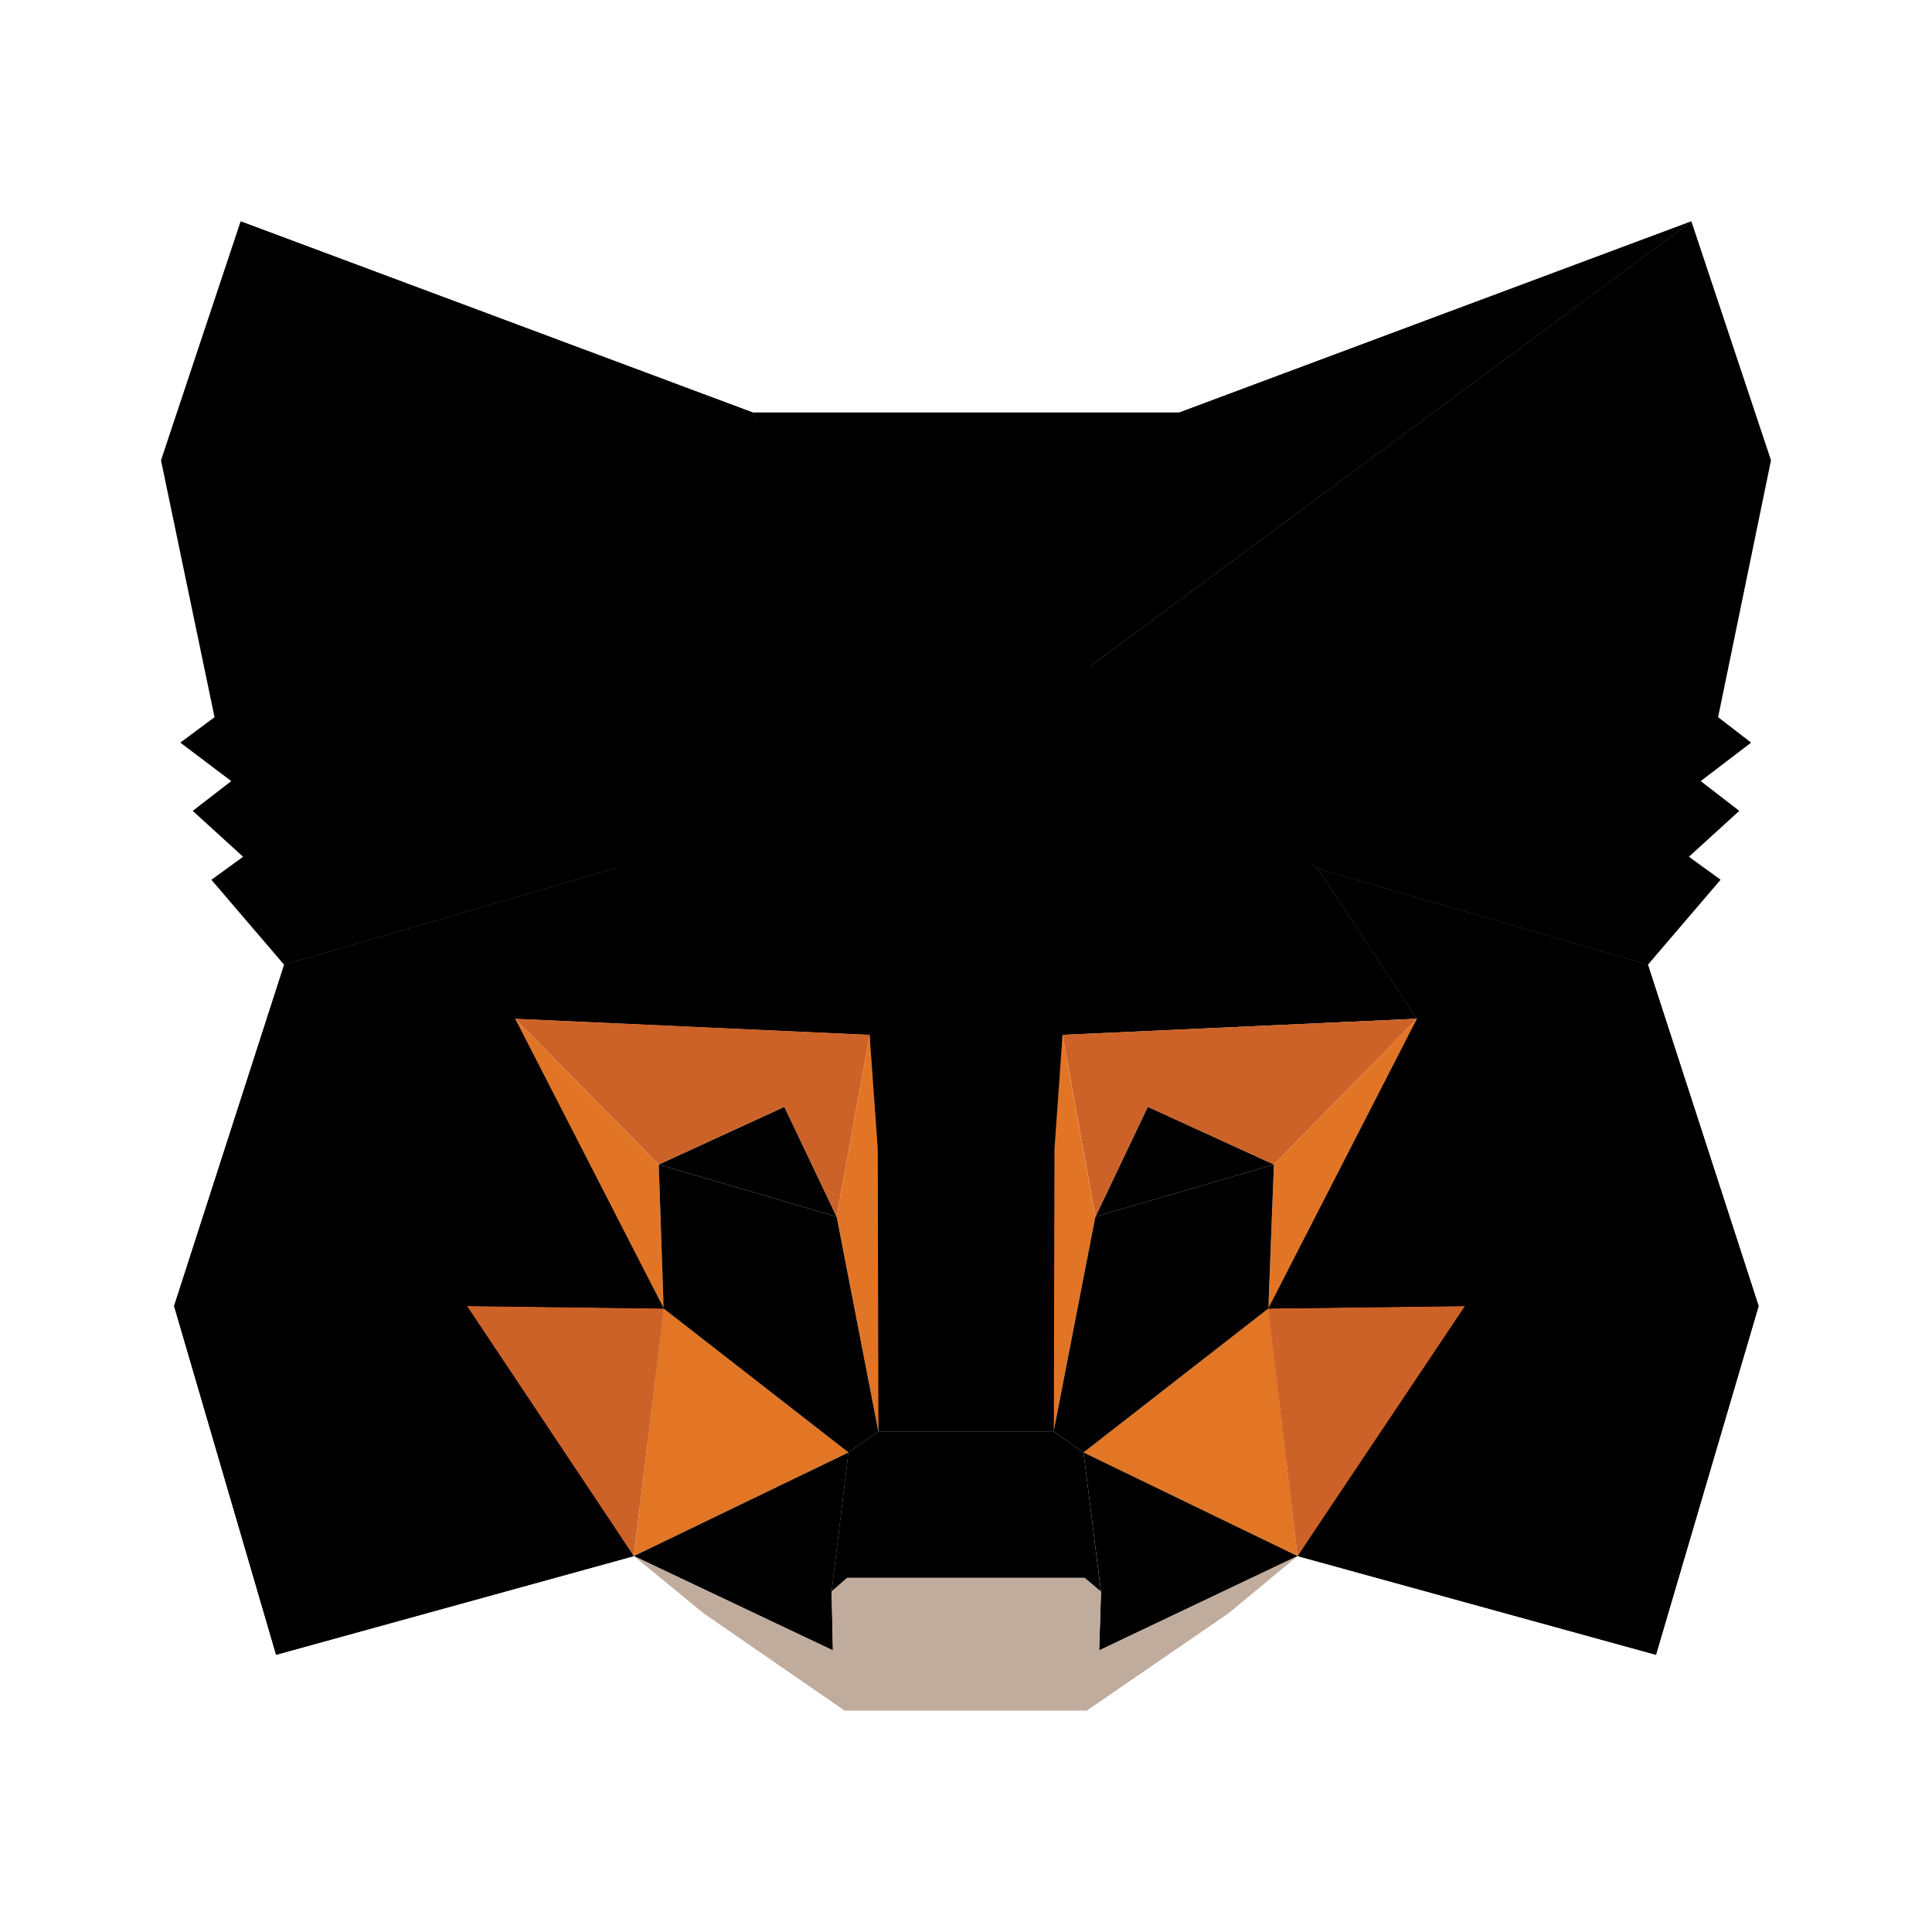
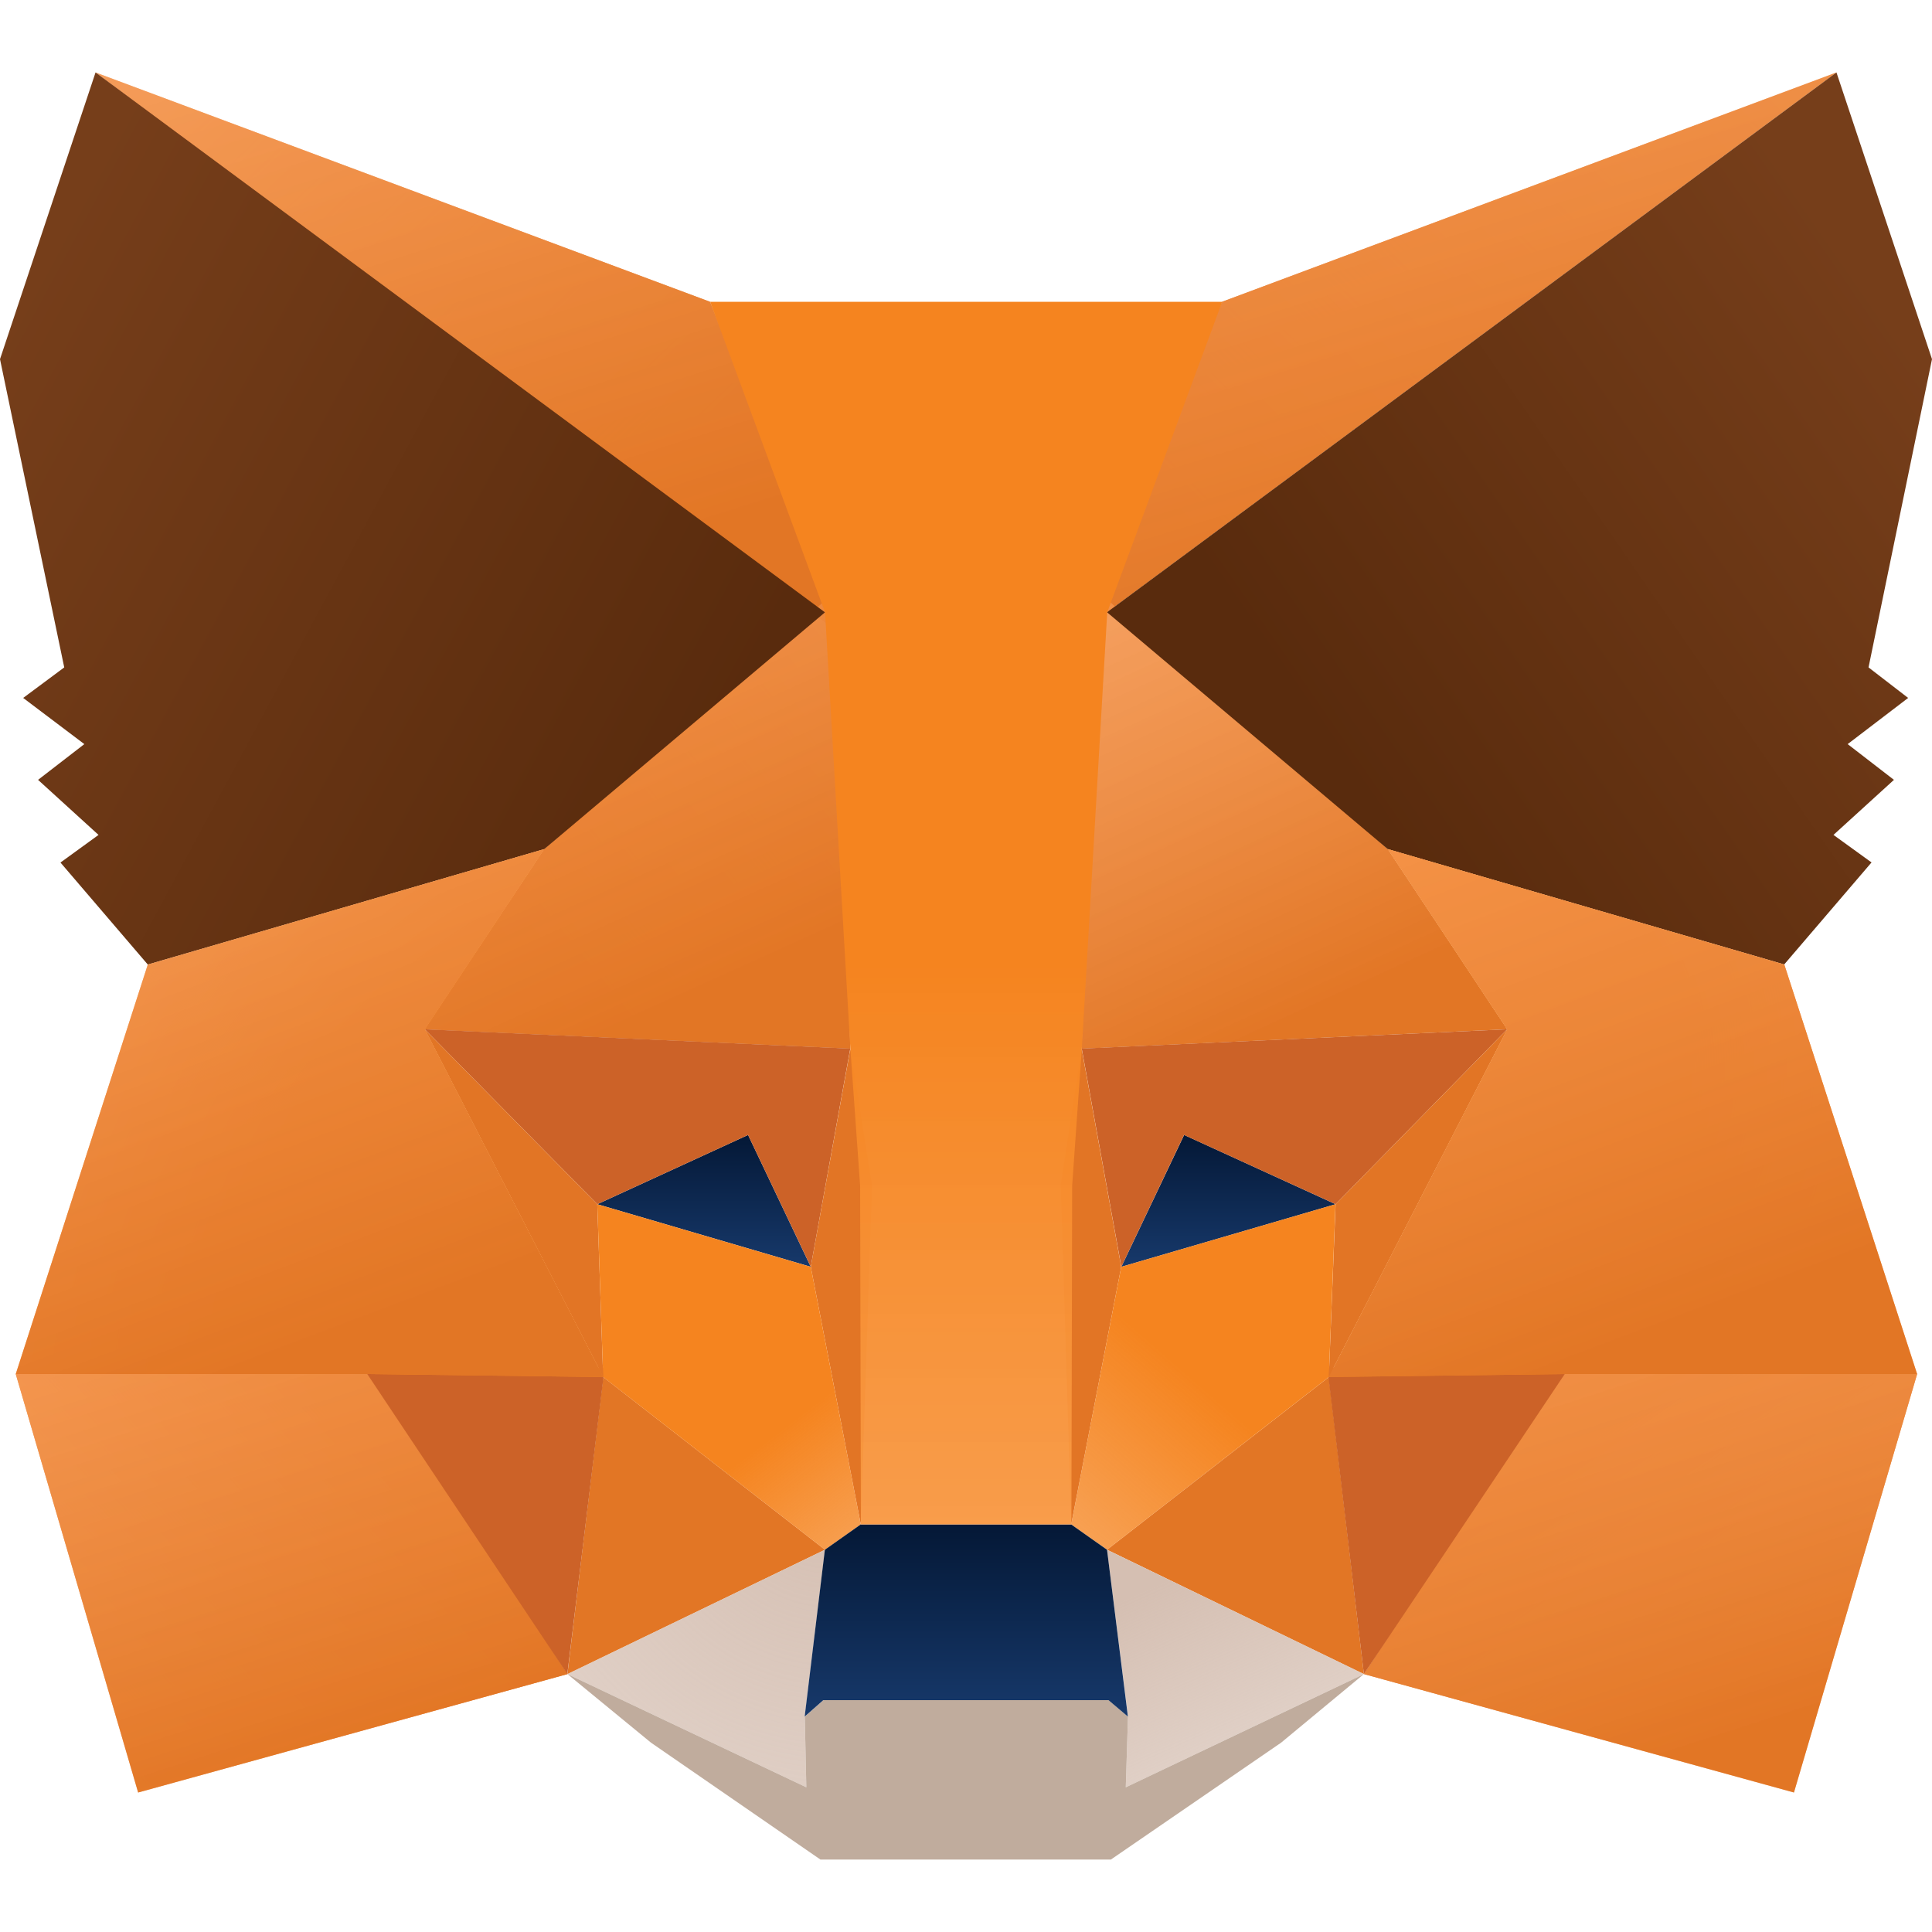
- <svg xmlns="http://www.w3.org/2000/svg" aria-hidden="true" data-testid="test-icon" viewBox="0 0 24 24" fill="none" id="metamask-logo">
-   <g clipPath="url(#clip0_9993_54207)">
-     <path d="M21.011 2.75L13.198 8.531L14.651 5.124L21.011 2.75Z" fill="url(#paint0_linear_9993_54207)" />
-     <path d="M21.011 2.75L13.198 8.531L14.651 5.124L21.011 2.75Z" fill="url(#paint1_linear_9993_54207)" />
-     <path d="M2.989 2.75L10.733 8.585L9.35 5.124L2.989 2.75Z" fill="url(#paint2_linear_9993_54207)" />
-     <path d="M2.989 2.75L10.733 8.585L9.35 5.124L2.989 2.75Z" fill="url(#paint3_linear_9993_54207)" />
-     <path d="M18.198 16.154L16.12 19.33L20.571 20.556L21.846 16.224L18.198 16.154Z" fill="url(#paint4_linear_9993_54207)" />
-     <path d="M18.198 16.154L16.12 19.33L20.571 20.556L21.846 16.224L18.198 16.154Z" fill="url(#paint5_linear_9993_54207)" />
-     <path d="M2.163 16.224L3.43 20.556L7.874 19.33L5.803 16.154L2.163 16.224Z" fill="url(#paint6_linear_9993_54207)" />
-     <path d="M2.163 16.224L3.43 20.556L7.874 19.33L5.803 16.154L2.163 16.224Z" fill="url(#paint7_linear_9993_54207)" />
-     <path d="M7.634 10.79L6.397 12.655L10.803 12.855L10.656 8.115L7.634 10.79Z" fill="url(#paint8_linear_9993_54207)" />
-     <path d="M7.634 10.79L6.397 12.655L10.803 12.855L10.656 8.115L7.634 10.79Z" fill="url(#paint9_linear_9993_54207)" />
-     <path d="M16.367 10.79L13.299 8.061L13.198 12.856L17.603 12.655L16.367 10.79Z" fill="url(#paint10_linear_9993_54207)" />
-     <path d="M7.874 19.33L10.54 18.043L8.245 16.255L7.874 19.33Z" fill="#E27625" />
-     <path d="M13.46 18.043L16.119 19.33L15.756 16.255L13.46 18.043Z" fill="#E27625" />
-     <path d="M16.119 19.33L13.46 18.043L13.677 19.77L13.654 20.502L16.119 19.33Z" fill="url(#paint11_linear_9993_54207)" />
-     <path d="M7.874 19.33L10.347 20.502L10.331 19.77L10.54 18.043L7.874 19.33Z" fill="url(#paint12_radial_9993_54207)" />
-     <path d="M10.393 15.114L8.183 14.466L9.744 13.749L10.393 15.114Z" fill="url(#paint13_linear_9993_54207)" />
-     <path d="M13.608 15.114L14.258 13.749L15.826 14.466L13.608 15.114Z" fill="url(#paint14_linear_9993_54207)" />
-     <path d="M7.873 19.33L8.26 16.154L5.802 16.224L7.873 19.33Z" fill="#CC6228" />
-     <path d="M15.74 16.154L16.119 19.33L18.198 16.224L15.74 16.154Z" fill="#CC6228" />
-     <path d="M17.603 12.655L13.198 12.855L13.608 15.114L14.257 13.749L15.826 14.466L17.603 12.655Z" fill="#CC6228" />
-     <path d="M8.183 14.466L9.744 13.749L10.393 15.114L10.803 12.855L6.397 12.655L8.183 14.466Z" fill="#CC6228" />
-     <path d="M6.397 12.655L8.244 16.255L8.183 14.466L6.397 12.655Z" fill="#E27525" />
-     <path d="M15.826 14.466L15.756 16.255L17.603 12.655L15.826 14.466Z" fill="#E27525" />
-     <path d="M10.803 12.855L10.393 15.114L10.911 17.781L11.027 14.266L10.803 12.855Z" fill="#E27525" />
-     <path d="M13.197 12.855L12.981 14.258L13.089 17.781L13.607 15.114L13.197 12.855Z" fill="#E27525" />
-     <path d="M13.607 15.114L13.089 17.781L13.46 18.043L15.756 16.255L15.825 14.466L13.607 15.114Z" fill="url(#paint15_linear_9993_54207)" />
-     <path d="M8.183 14.466L8.244 16.255L10.54 18.043L10.911 17.781L10.393 15.114L8.183 14.466Z" fill="url(#paint16_linear_9993_54207)" />
-     <path d="M13.654 20.502L13.677 19.77L13.476 19.6L10.524 19.6L10.331 19.77L10.347 20.502L7.874 19.33L8.739 20.04L10.493 21.25L13.5 21.25L15.262 20.04L16.119 19.33L13.654 20.502Z" fill="#C0AC9D" />
-     <path d="M13.46 18.043L13.089 17.781L10.91 17.781L10.539 18.043L10.33 19.77L10.523 19.6L13.475 19.6L13.676 19.77L13.46 18.043Z" fill="url(#paint17_linear_9993_54207)" />
-     <path d="M21.343 8.909L22 5.718L21.011 2.75L13.46 8.338L16.366 10.79L20.47 11.985L21.374 10.928L20.98 10.643L21.606 10.073L21.127 9.703L21.753 9.225L21.343 8.909Z" fill="url(#paint18_linear_9993_54207)" />
-     <path d="M2 5.718L2.665 8.909L2.24 9.225L2.873 9.703L2.394 10.073L3.02 10.643L2.626 10.929L3.53 11.985L7.634 10.79L10.54 8.339L2.989 2.75L2 5.718Z" fill="url(#paint19_linear_9993_54207)" />
-     <path d="M20.471 11.985L16.367 10.79L17.603 12.655L15.756 16.255L18.198 16.224L21.846 16.224L20.471 11.985Z" fill="url(#paint20_radial_9993_54207)" />
-     <path d="M20.471 11.985L16.367 10.79L17.603 12.655L15.756 16.255L18.198 16.224L21.846 16.224L20.471 11.985Z" fill="url(#paint21_linear_9993_54207)" />
-     <path d="M7.634 10.79L3.53 11.985L2.163 16.224L5.803 16.224L8.245 16.255L6.398 12.655L7.634 10.79Z" fill="url(#paint22_radial_9993_54207)" />
-     <path d="M7.634 10.79L3.53 11.985L2.163 16.224L5.803 16.224L8.245 16.255L6.398 12.655L7.634 10.79Z" fill="url(#paint23_linear_9993_54207)" />
-     <path d="M13.199 12.856L13.462 8.339L14.652 5.124L9.351 5.124L10.541 8.339L10.803 12.856L10.904 14.274L10.912 17.781L13.091 17.781L13.099 14.274L13.199 12.856Z" fill="url(#paint24_linear_9993_54207)" />
-   </g>
+ <svg xmlns="http://www.w3.org/2000/svg" width="20" height="20" viewBox="0 0 20 20" fill="none">
+   <path d="M19.011 0.75L11.198 6.531L12.651 3.124L19.011 0.75Z" fill="url(#paint0_linear_9993_54109)" />
+   <path d="M19.011 0.75L11.198 6.531L12.651 3.124L19.011 0.75Z" fill="url(#paint1_linear_9993_54109)" />
+   <path d="M0.989 0.75L8.733 6.585L7.35 3.124L0.989 0.75Z" fill="url(#paint2_linear_9993_54109)" />
+   <path d="M0.989 0.75L8.733 6.585L7.35 3.124L0.989 0.75Z" fill="url(#paint3_linear_9993_54109)" />
+   <path d="M16.198 14.155L14.12 17.33L18.571 18.556L19.846 14.224L16.198 14.155Z" fill="url(#paint4_linear_9993_54109)" />
+   <path d="M16.198 14.155L14.12 17.33L18.571 18.556L19.846 14.224L16.198 14.155Z" fill="url(#paint5_linear_9993_54109)" />
+   <path d="M0.163 14.224L1.43 18.556L5.874 17.33L3.803 14.155L0.163 14.224Z" fill="url(#paint6_linear_9993_54109)" />
+   <path d="M0.163 14.224L1.43 18.556L5.874 17.33L3.803 14.155L0.163 14.224Z" fill="url(#paint7_linear_9993_54109)" />
+   <path d="M5.634 8.79L4.397 10.655L8.802 10.855L8.656 6.115L5.634 8.79Z" fill="url(#paint8_linear_9993_54109)" />
+   <path d="M5.634 8.79L4.397 10.655L8.802 10.855L8.656 6.115L5.634 8.79Z" fill="url(#paint9_linear_9993_54109)" />
+   <path d="M14.367 8.79L11.299 6.061L11.198 10.856L15.603 10.655L14.367 8.79Z" fill="url(#paint10_linear_9993_54109)" />
+   <path d="M5.874 17.33L8.54 16.043L6.245 14.255L5.874 17.33Z" fill="#E27625" />
+   <path d="M11.46 16.043L14.119 17.33L13.756 14.255L11.46 16.043Z" fill="#E27625" />
+   <path d="M14.119 17.33L11.46 16.043L11.677 17.77L11.654 18.502L14.119 17.33Z" fill="url(#paint11_linear_9993_54109)" />
+   <path d="M5.874 17.33L8.347 18.502L8.331 17.77L8.54 16.043L5.874 17.33Z" fill="url(#paint12_radial_9993_54109)" />
+   <path d="M8.393 13.114L6.183 12.466L7.744 11.749L8.393 13.114Z" fill="url(#paint13_linear_9993_54109)" />
+   <path d="M11.608 13.114L12.258 11.749L13.826 12.466L11.608 13.114Z" fill="url(#paint14_linear_9993_54109)" />
+   <path d="M5.873 17.33L6.26 14.155L3.802 14.224L5.873 17.33Z" fill="#CC6228" />
+   <path d="M13.74 14.155L14.119 17.33L16.198 14.224L13.74 14.155Z" fill="#CC6228" />
+   <path d="M15.603 10.655L11.198 10.855L11.608 13.114L12.257 11.749L13.826 12.466L15.603 10.655Z" fill="#CC6228" />
+   <path d="M6.183 12.466L7.744 11.749L8.393 13.114L8.802 10.855L4.397 10.655L6.183 12.466Z" fill="#CC6228" />
+   <path d="M4.397 10.655L6.244 14.255L6.183 12.466L4.397 10.655Z" fill="#E27525" />
+   <path d="M13.826 12.466L13.756 14.255L15.603 10.655L13.826 12.466Z" fill="#E27525" />
+   <path d="M8.803 10.855L8.393 13.114L8.911 15.781L9.027 12.266L8.803 10.855Z" fill="#E27525" />
+   <path d="M11.197 10.855L10.981 12.258L11.089 15.781L11.607 13.114L11.197 10.855Z" fill="#E27525" />
+   <path d="M11.607 13.114L11.089 15.781L11.46 16.043L13.756 14.255L13.825 12.466L11.607 13.114Z" fill="url(#paint15_linear_9993_54109)" />
+   <path d="M6.183 12.466L6.244 14.255L8.54 16.043L8.911 15.781L8.393 13.114L6.183 12.466Z" fill="url(#paint16_linear_9993_54109)" />
+   <path d="M11.654 18.502L11.677 17.77L11.476 17.6L8.524 17.6L8.331 17.77L8.347 18.502L5.874 17.33L6.739 18.04L8.493 19.25L11.5 19.25L13.262 18.04L14.119 17.33L11.654 18.502Z" fill="#C0AC9D" />
+   <path d="M11.46 16.043L11.089 15.781L8.91 15.781L8.539 16.043L8.33 17.77L8.523 17.6L11.475 17.6L11.676 17.77L11.46 16.043Z" fill="url(#paint17_linear_9993_54109)" />
+   <path d="M19.343 6.909L20 3.718L19.011 0.75L11.46 6.338L14.366 8.79L18.47 9.984L19.374 8.928L18.98 8.643L19.606 8.073L19.127 7.703L19.753 7.225L19.343 6.909Z" fill="url(#paint18_linear_9993_54109)" />
+   <path d="M-9.57447e-10 3.718L0.665 6.909L0.24 7.225L0.873 7.703L0.394 8.073L1.02 8.643L0.626 8.929L1.53 9.985L5.634 8.79L8.54 6.339L0.989 0.75L-9.57447e-10 3.718Z" fill="url(#paint19_linear_9993_54109)" />
+   <path d="M18.471 9.985L14.367 8.79L15.603 10.655L13.756 14.255L16.198 14.224L19.846 14.224L18.471 9.985Z" fill="url(#paint20_radial_9993_54109)" />
+   <path d="M18.471 9.985L14.367 8.79L15.603 10.655L13.756 14.255L16.198 14.224L19.846 14.224L18.471 9.985Z" fill="url(#paint21_linear_9993_54109)" />
+   <path d="M5.634 8.79L1.53 9.985L0.163 14.224L3.803 14.224L6.245 14.255L4.398 10.655L5.634 8.79Z" fill="url(#paint22_radial_9993_54109)" />
+   <path d="M5.634 8.79L1.53 9.985L0.163 14.224L3.803 14.224L6.245 14.255L4.398 10.655L5.634 8.79Z" fill="url(#paint23_linear_9993_54109)" />
+   <path d="M11.199 10.856L11.462 6.339L12.652 3.124L7.351 3.124L8.541 6.339L8.803 10.856L8.904 12.274L8.912 15.781L11.091 15.781L11.099 12.274L11.199 10.856Z" fill="url(#paint24_linear_9993_54109)" />
  <defs>
-     <linearGradient id="paint0_linear_9993_54207" x1="14.175" y1="8.126" x2="24.215" y2="-2.073" gradientUnits="userSpaceOnUse">
-       <stop stopColor="#E17726" />
-       <stop offset="1" stopColor="#E17726" stopOpacity="0" />
+     <linearGradient id="paint0_linear_9993_54109" x1="12.175" y1="6.126" x2="22.215" y2="-4.073" gradientUnits="userSpaceOnUse">
+       <stop stop-color="#E17726" />
+       <stop offset="1" stop-color="#E17726" stop-opacity="0" />
    </linearGradient>
-     <linearGradient id="paint1_linear_9993_54207" x1="17.174" y1="8.167" x2="14.531" y2="-0.345" gradientUnits="userSpaceOnUse">
-       <stop stopColor="#E27625" />
-       <stop offset="1" stopColor="#FCA15C" stopOpacity="0.83" />
+     <linearGradient id="paint1_linear_9993_54109" x1="15.174" y1="6.167" x2="12.531" y2="-2.345" gradientUnits="userSpaceOnUse">
+       <stop stop-color="#E27625" />
+       <stop offset="1" stop-color="#FCA15C" stop-opacity="0.83" />
    </linearGradient>
-     <linearGradient id="paint2_linear_9993_54207" x1="11.488" y1="8.6" x2="1.605" y2="-1.756" gradientUnits="userSpaceOnUse">
-       <stop stopColor="#E27625" />
-       <stop offset="1" stopColor="#E27625" stopOpacity="0" />
+     <linearGradient id="paint2_linear_9993_54109" x1="9.488" y1="6.6" x2="-0.395" y2="-3.756" gradientUnits="userSpaceOnUse">
+       <stop stop-color="#E27625" />
+       <stop offset="1" stop-color="#E27625" stop-opacity="0" />
    </linearGradient>
-     <linearGradient id="paint3_linear_9993_54207" x1="6.93" y1="8.217" x2="4.222" y2="-0.346" gradientUnits="userSpaceOnUse">
-       <stop stopColor="#E27625" />
-       <stop offset="1" stopColor="#FCA15C" stopOpacity="0.83" />
+     <linearGradient id="paint3_linear_9993_54109" x1="4.93" y1="6.217" x2="2.222" y2="-2.346" gradientUnits="userSpaceOnUse">
+       <stop stop-color="#E27625" />
+       <stop offset="1" stop-color="#FCA15C" stop-opacity="0.83" />
    </linearGradient>
-     <linearGradient id="paint4_linear_9993_54207" x1="15.124" y1="16.19" x2="20.739" y2="24.195" gradientUnits="userSpaceOnUse">
-       <stop offset="0.256" stopColor="#E27625" />
-       <stop offset="1" stopColor="#E27625" stopOpacity="0" />
+     <linearGradient id="paint4_linear_9993_54109" x1="13.124" y1="14.19" x2="18.739" y2="22.195" gradientUnits="userSpaceOnUse">
+       <stop offset="0.256" stop-color="#E27625" />
+       <stop offset="1" stop-color="#E27625" stop-opacity="0" />
    </linearGradient>
-     <linearGradient id="paint5_linear_9993_54207" x1="19.034" y1="20.279" x2="16.958" y2="13.843" gradientUnits="userSpaceOnUse">
-       <stop stopColor="#E27625" />
-       <stop offset="1" stopColor="#FCA15C" stopOpacity="0.83" />
+     <linearGradient id="paint5_linear_9993_54109" x1="17.034" y1="18.279" x2="14.958" y2="11.843" gradientUnits="userSpaceOnUse">
+       <stop stop-color="#E27625" />
+       <stop offset="1" stop-color="#FCA15C" stop-opacity="0.83" />
    </linearGradient>
-     <linearGradient id="paint6_linear_9993_54207" x1="8.325" y1="16.19" x2="1.051" y2="22.831" gradientUnits="userSpaceOnUse">
-       <stop offset="0.247" stopColor="#E27625" />
-       <stop offset="1" stopColor="#E27625" stopOpacity="0" />
+     <linearGradient id="paint6_linear_9993_54109" x1="6.325" y1="14.19" x2="-0.949" y2="20.831" gradientUnits="userSpaceOnUse">
+       <stop offset="0.247" stop-color="#E27625" />
+       <stop offset="1" stop-color="#E27625" stop-opacity="0" />
    </linearGradient>
-     <linearGradient id="paint7_linear_9993_54207" x1="5.069" y1="20.279" x2="2.989" y2="13.846" gradientUnits="userSpaceOnUse">
-       <stop stopColor="#E27625" />
-       <stop offset="1" stopColor="#FCA15C" stopOpacity="0.83" />
+     <linearGradient id="paint7_linear_9993_54109" x1="3.069" y1="18.279" x2="0.989" y2="11.846" gradientUnits="userSpaceOnUse">
+       <stop stop-color="#E27625" />
+       <stop offset="1" stop-color="#FCA15C" stop-opacity="0.83" />
    </linearGradient>
-     <linearGradient id="paint8_linear_9993_54207" x1="7.218" y1="12.079" x2="15.677" y2="5.122" gradientUnits="userSpaceOnUse">
-       <stop stopColor="#E27625" />
-       <stop offset="1" stopColor="#E27625" stopOpacity="0" />
+     <linearGradient id="paint8_linear_9993_54109" x1="5.218" y1="10.079" x2="13.677" y2="3.122" gradientUnits="userSpaceOnUse">
+       <stop stop-color="#E27625" />
+       <stop offset="1" stop-color="#E27625" stop-opacity="0" />
    </linearGradient>
-     <linearGradient id="paint9_linear_9993_54207" x1="8.639" y1="12.557" x2="5.768" y2="6.201" gradientUnits="userSpaceOnUse">
-       <stop stopColor="#E27625" />
-       <stop offset="1" stopColor="#FCA15C" stopOpacity="0.83" />
+     <linearGradient id="paint9_linear_9993_54109" x1="6.639" y1="10.557" x2="3.768" y2="4.201" gradientUnits="userSpaceOnUse">
+       <stop stop-color="#E27625" />
+       <stop offset="1" stop-color="#FCA15C" stop-opacity="0.83" />
    </linearGradient>
-     <linearGradient id="paint10_linear_9993_54207" x1="15.44" y1="12.553" x2="12.515" y2="6.15" gradientUnits="userSpaceOnUse">
-       <stop stopColor="#E27625" />
-       <stop offset="1" stopColor="#FCA15C" stopOpacity="0.83" />
+     <linearGradient id="paint10_linear_9993_54109" x1="13.44" y1="10.553" x2="10.515" y2="4.15" gradientUnits="userSpaceOnUse">
+       <stop stop-color="#E27625" />
+       <stop offset="1" stop-color="#FCA15C" stop-opacity="0.83" />
    </linearGradient>
-     <linearGradient id="paint11_linear_9993_54207" x1="14.79" y1="18.043" x2="17.652" y2="24.446" gradientUnits="userSpaceOnUse">
-       <stop stopColor="#D5BFB2" />
-       <stop offset="1" stopColor="#D5BFB2" stopOpacity="0" />
+     <linearGradient id="paint11_linear_9993_54109" x1="12.79" y1="16.043" x2="15.652" y2="22.446" gradientUnits="userSpaceOnUse">
+       <stop stop-color="#D5BFB2" />
+       <stop offset="1" stop-color="#D5BFB2" stop-opacity="0" />
    </linearGradient>
-     <radialGradient id="paint12_radial_9993_54207" cx="0" cy="0" r="1" gradientUnits="userSpaceOnUse" gradientTransform="translate(10.5112 17.509) rotate(116.98) scale(12.5928 13.6543)">
-       <stop stopColor="#D5BFB2" />
-       <stop offset="1" stopColor="#D5BFB2" stopOpacity="0" />
+     <radialGradient id="paint12_radial_9993_54109" cx="0" cy="0" r="1" gradientUnits="userSpaceOnUse" gradientTransform="translate(8.5112 15.509) rotate(116.98) scale(12.5928 13.6543)">
+       <stop stop-color="#D5BFB2" />
+       <stop offset="1" stop-color="#D5BFB2" stop-opacity="0" />
    </radialGradient>
-     <linearGradient id="paint13_linear_9993_54207" x1="9.288" y1="13.749" x2="9.288" y2="15.114" gradientUnits="userSpaceOnUse">
-       <stop stopColor="#041836" />
-       <stop offset="1" stopColor="#17396B" />
+     <linearGradient id="paint13_linear_9993_54109" x1="7.288" y1="11.749" x2="7.288" y2="13.114" gradientUnits="userSpaceOnUse">
+       <stop stop-color="#041836" />
+       <stop offset="1" stop-color="#17396B" />
    </linearGradient>
-     <linearGradient id="paint14_linear_9993_54207" x1="14.717" y1="13.749" x2="14.717" y2="15.114" gradientUnits="userSpaceOnUse">
-       <stop stopColor="#041836" />
-       <stop offset="1" stopColor="#17396B" />
+     <linearGradient id="paint14_linear_9993_54109" x1="12.717" y1="11.749" x2="12.717" y2="13.114" gradientUnits="userSpaceOnUse">
+       <stop stop-color="#041836" />
+       <stop offset="1" stop-color="#17396B" />
    </linearGradient>
-     <linearGradient id="paint15_linear_9993_54207" x1="15.518" y1="14.451" x2="8.482" y2="22.515" gradientUnits="userSpaceOnUse">
-       <stop offset="0.2" stopColor="#F5841F" />
-       <stop offset="1" stopColor="#F5841F" stopOpacity="0" />
+     <linearGradient id="paint15_linear_9993_54109" x1="13.518" y1="12.451" x2="6.482" y2="20.515" gradientUnits="userSpaceOnUse">
+       <stop offset="0.2" stop-color="#F5841F" />
+       <stop offset="1" stop-color="#F5841F" stop-opacity="0" />
    </linearGradient>
-     <linearGradient id="paint16_linear_9993_54207" x1="8.167" y1="14.451" x2="13.78" y2="21.803" gradientUnits="userSpaceOnUse">
-       <stop offset="0.328" stopColor="#F5841F" />
-       <stop offset="1" stopColor="#F5841F" stopOpacity="0" />
+     <linearGradient id="paint16_linear_9993_54109" x1="6.167" y1="12.451" x2="11.78" y2="19.803" gradientUnits="userSpaceOnUse">
+       <stop offset="0.328" stop-color="#F5841F" />
+       <stop offset="1" stop-color="#F5841F" stop-opacity="0" />
    </linearGradient>
-     <linearGradient id="paint17_linear_9993_54207" x1="12.003" y1="17.781" x2="12.003" y2="19.77" gradientUnits="userSpaceOnUse">
-       <stop stopColor="#041836" />
-       <stop offset="1" stopColor="#17396B" />
+     <linearGradient id="paint17_linear_9993_54109" x1="10.003" y1="15.781" x2="10.003" y2="17.77" gradientUnits="userSpaceOnUse">
+       <stop stop-color="#041836" />
+       <stop offset="1" stop-color="#17396B" />
    </linearGradient>
-     <linearGradient id="paint18_linear_9993_54207" x1="15.924" y1="10.012" x2="21.971" y2="5.831" gradientUnits="userSpaceOnUse">
-       <stop stopColor="#592B0D" />
-       <stop offset="1" stopColor="#763E1A" />
+     <linearGradient id="paint18_linear_9993_54109" x1="13.924" y1="8.012" x2="19.971" y2="3.831" gradientUnits="userSpaceOnUse">
+       <stop stop-color="#592B0D" />
+       <stop offset="1" stop-color="#763E1A" />
    </linearGradient>
-     <linearGradient id="paint19_linear_9993_54207" x1="9.942" y1="8.725" x2="2.415" y2="4.673" gradientUnits="userSpaceOnUse">
-       <stop stopColor="#592B0D" />
-       <stop offset="1" stopColor="#763E1A" />
+     <linearGradient id="paint19_linear_9993_54109" x1="7.942" y1="6.725" x2="0.415" y2="2.673" gradientUnits="userSpaceOnUse">
+       <stop stop-color="#592B0D" />
+       <stop offset="1" stop-color="#763E1A" />
    </linearGradient>
-     <radialGradient id="paint20_radial_9993_54207" cx="0" cy="0" r="1" gradientUnits="userSpaceOnUse" gradientTransform="translate(17.1692 13.1899) rotate(11.6894) scale(8.80836 9.81509)">
-       <stop offset="0.264" stopColor="#F5841F" />
-       <stop offset="1" stopColor="#F5841F" stopOpacity="0" />
+     <radialGradient id="paint20_radial_9993_54109" cx="0" cy="0" r="1" gradientUnits="userSpaceOnUse" gradientTransform="translate(15.1692 11.1899) rotate(11.6894) scale(8.80836 9.81509)">
+       <stop offset="0.264" stop-color="#F5841F" />
+       <stop offset="1" stop-color="#F5841F" stop-opacity="0" />
    </radialGradient>
-     <linearGradient id="paint21_linear_9993_54207" x1="18.855" y1="15.911" x2="15.945" y2="8.184" gradientUnits="userSpaceOnUse">
-       <stop stopColor="#E27625" />
-       <stop offset="1" stopColor="#FCA15C" stopOpacity="0.83" />
+     <linearGradient id="paint21_linear_9993_54109" x1="16.855" y1="13.911" x2="13.945" y2="6.184" gradientUnits="userSpaceOnUse">
+       <stop stop-color="#E27625" />
+       <stop offset="1" stop-color="#FCA15C" stop-opacity="0.83" />
    </linearGradient>
-     <radialGradient id="paint22_radial_9993_54207" cx="0" cy="0" r="1" gradientUnits="userSpaceOnUse" gradientTransform="translate(8.87796 16.1901) rotate(-159.818) scale(15.5826 17.3415)">
-       <stop offset="0.3" stopColor="#F5841F" />
-       <stop offset="0.567" stopColor="#F5841F" stopOpacity="0" />
+     <radialGradient id="paint22_radial_9993_54109" cx="0" cy="0" r="1" gradientUnits="userSpaceOnUse" gradientTransform="translate(6.87796 14.1901) rotate(-159.818) scale(15.5826 17.3415)">
+       <stop offset="0.3" stop-color="#F5841F" />
+       <stop offset="0.567" stop-color="#F5841F" stop-opacity="0" />
    </radialGradient>
-     <linearGradient id="paint23_linear_9993_54207" x1="5.258" y1="15.911" x2="2.345" y2="8.187" gradientUnits="userSpaceOnUse">
-       <stop stopColor="#E27625" />
-       <stop offset="1" stopColor="#FCA15C" stopOpacity="0.83" />
+     <linearGradient id="paint23_linear_9993_54109" x1="3.258" y1="13.911" x2="0.345" y2="6.187" gradientUnits="userSpaceOnUse">
+       <stop stop-color="#E27625" />
+       <stop offset="1" stop-color="#FCA15C" stop-opacity="0.83" />
    </linearGradient>
-     <linearGradient id="paint24_linear_9993_54207" x1="11.962" y1="5.122" x2="11.962" y2="30.579" gradientUnits="userSpaceOnUse">
-       <stop offset="0.268" stopColor="#F5841F" />
-       <stop offset="1" stopColor="#FFC796" stopOpacity="0.89" />
+     <linearGradient id="paint24_linear_9993_54109" x1="9.962" y1="3.122" x2="9.962" y2="28.579" gradientUnits="userSpaceOnUse">
+       <stop offset="0.268" stop-color="#F5841F" />
+       <stop offset="1" stop-color="#FFC796" stop-opacity="0.89" />
    </linearGradient>
-     <clipPath id="clip0_9993_54207">
-       <rect width="24" />
-     </clipPath>
  </defs>
</svg>
